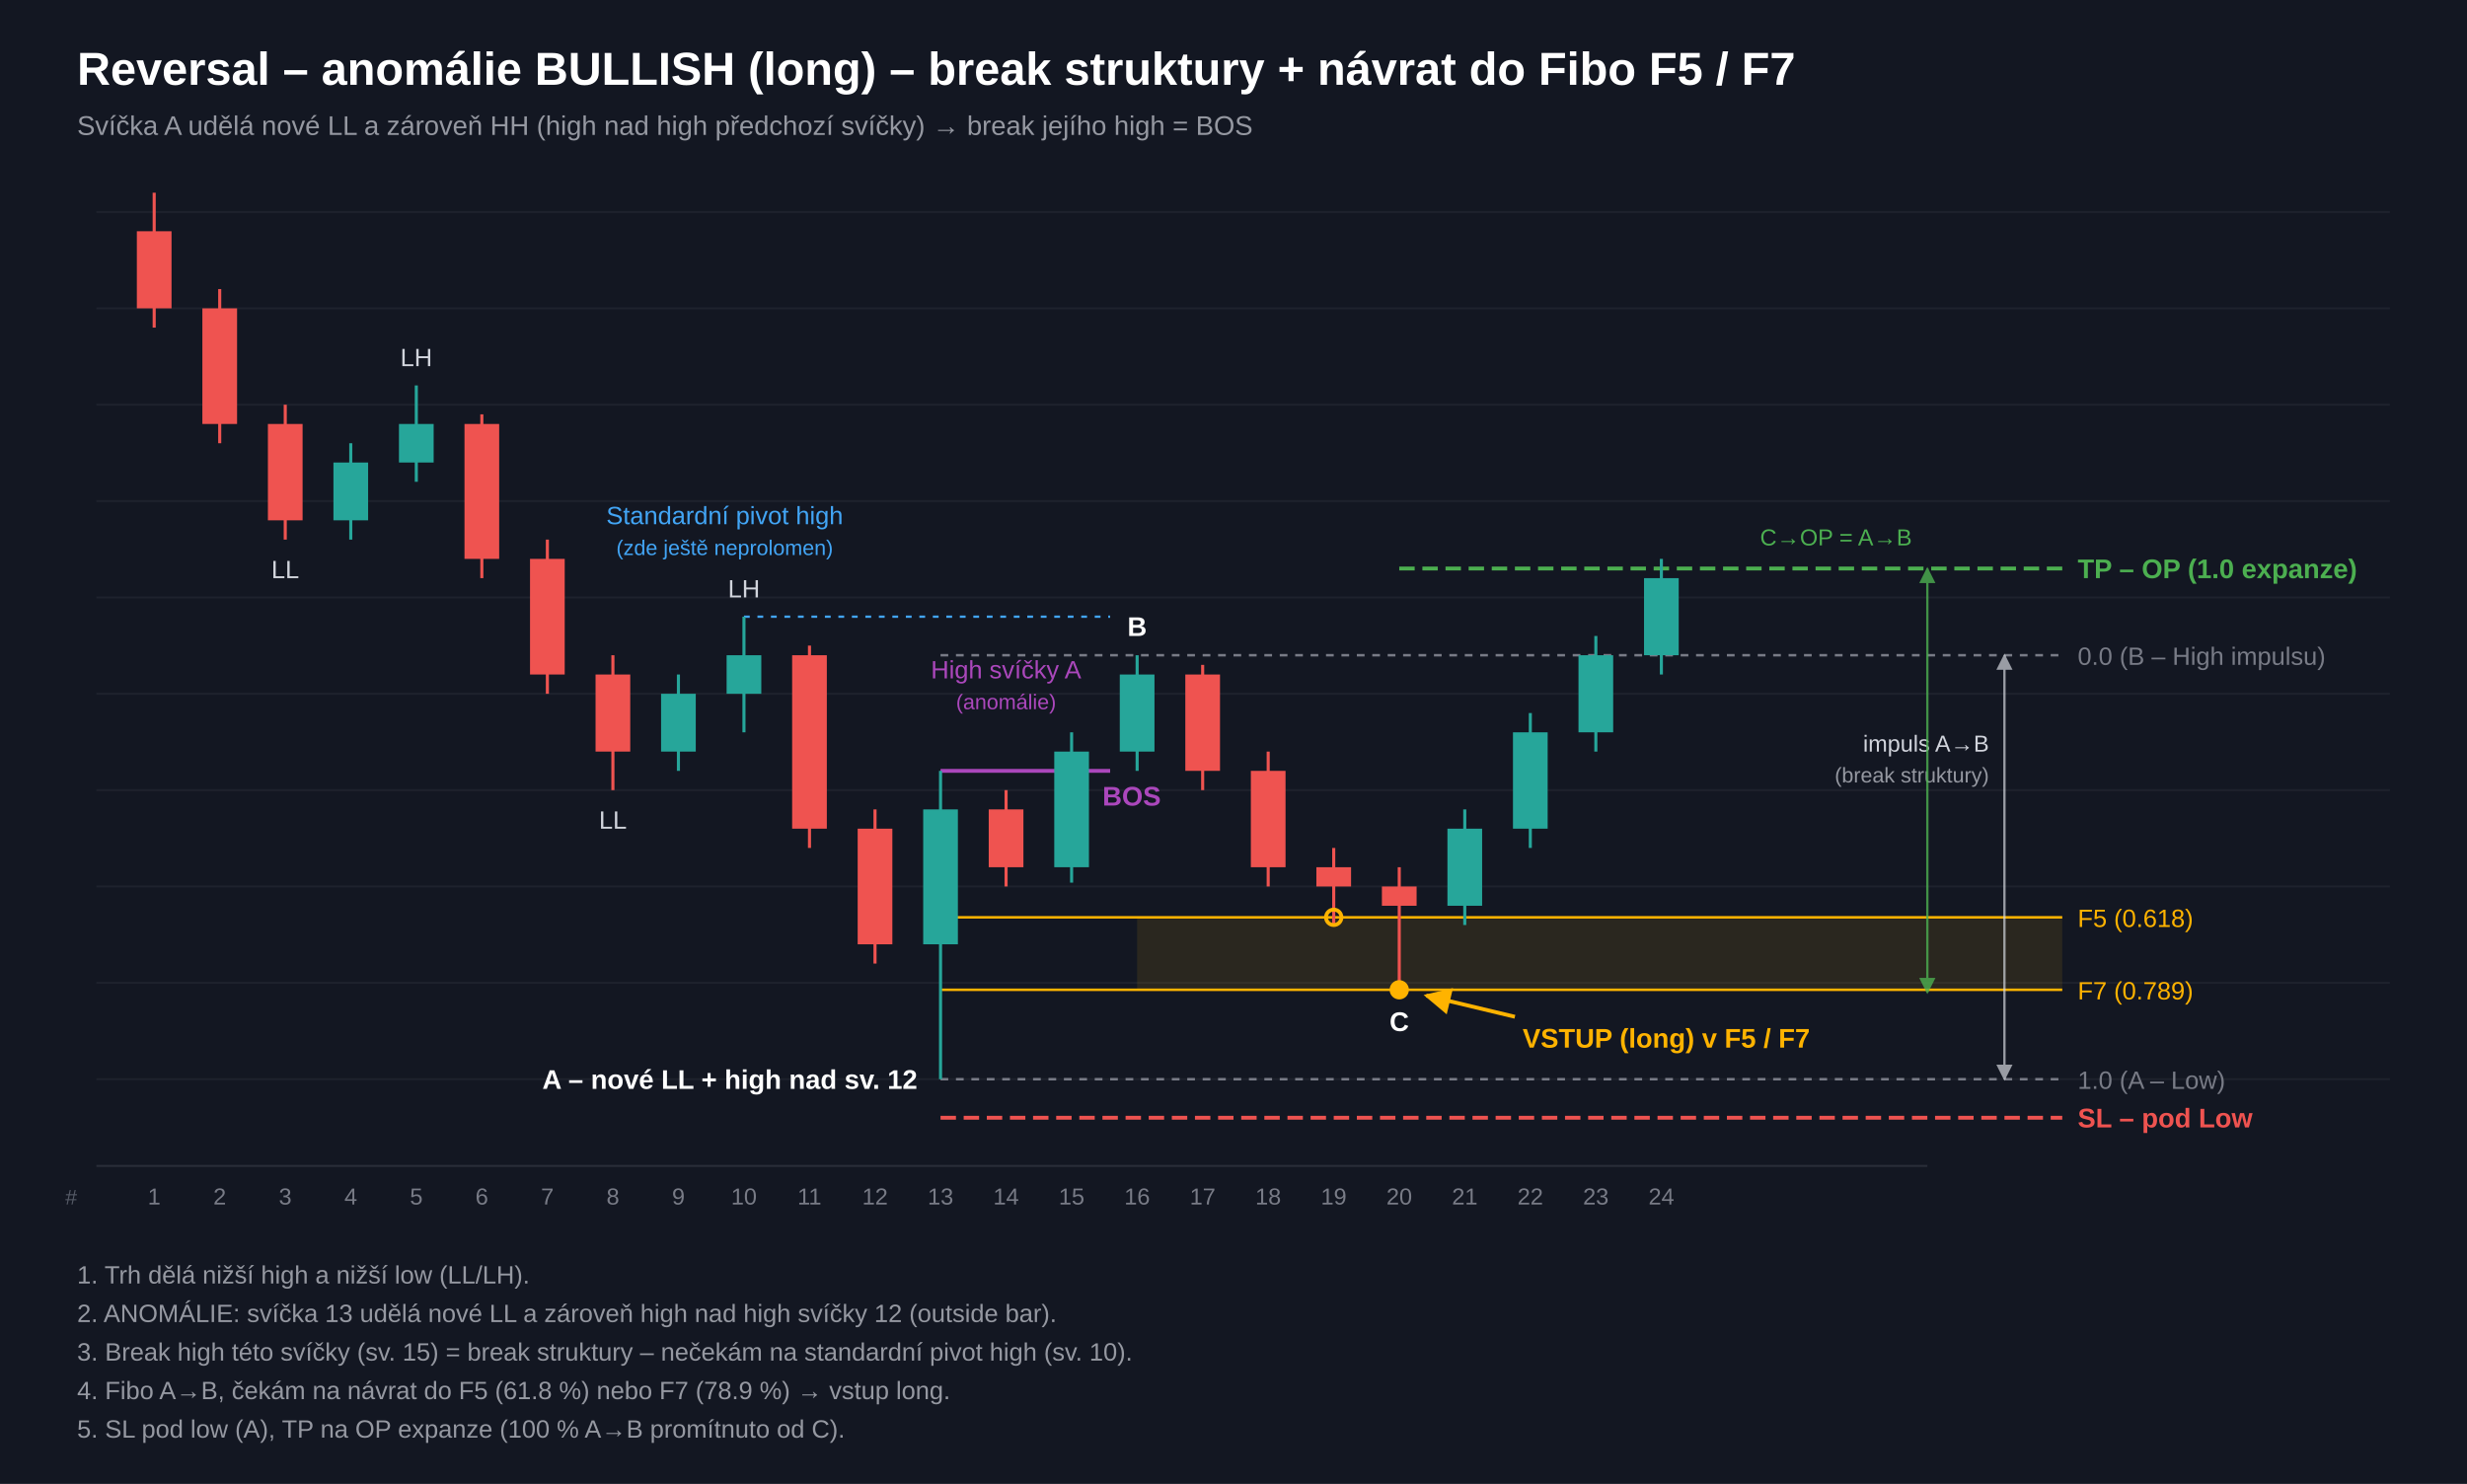
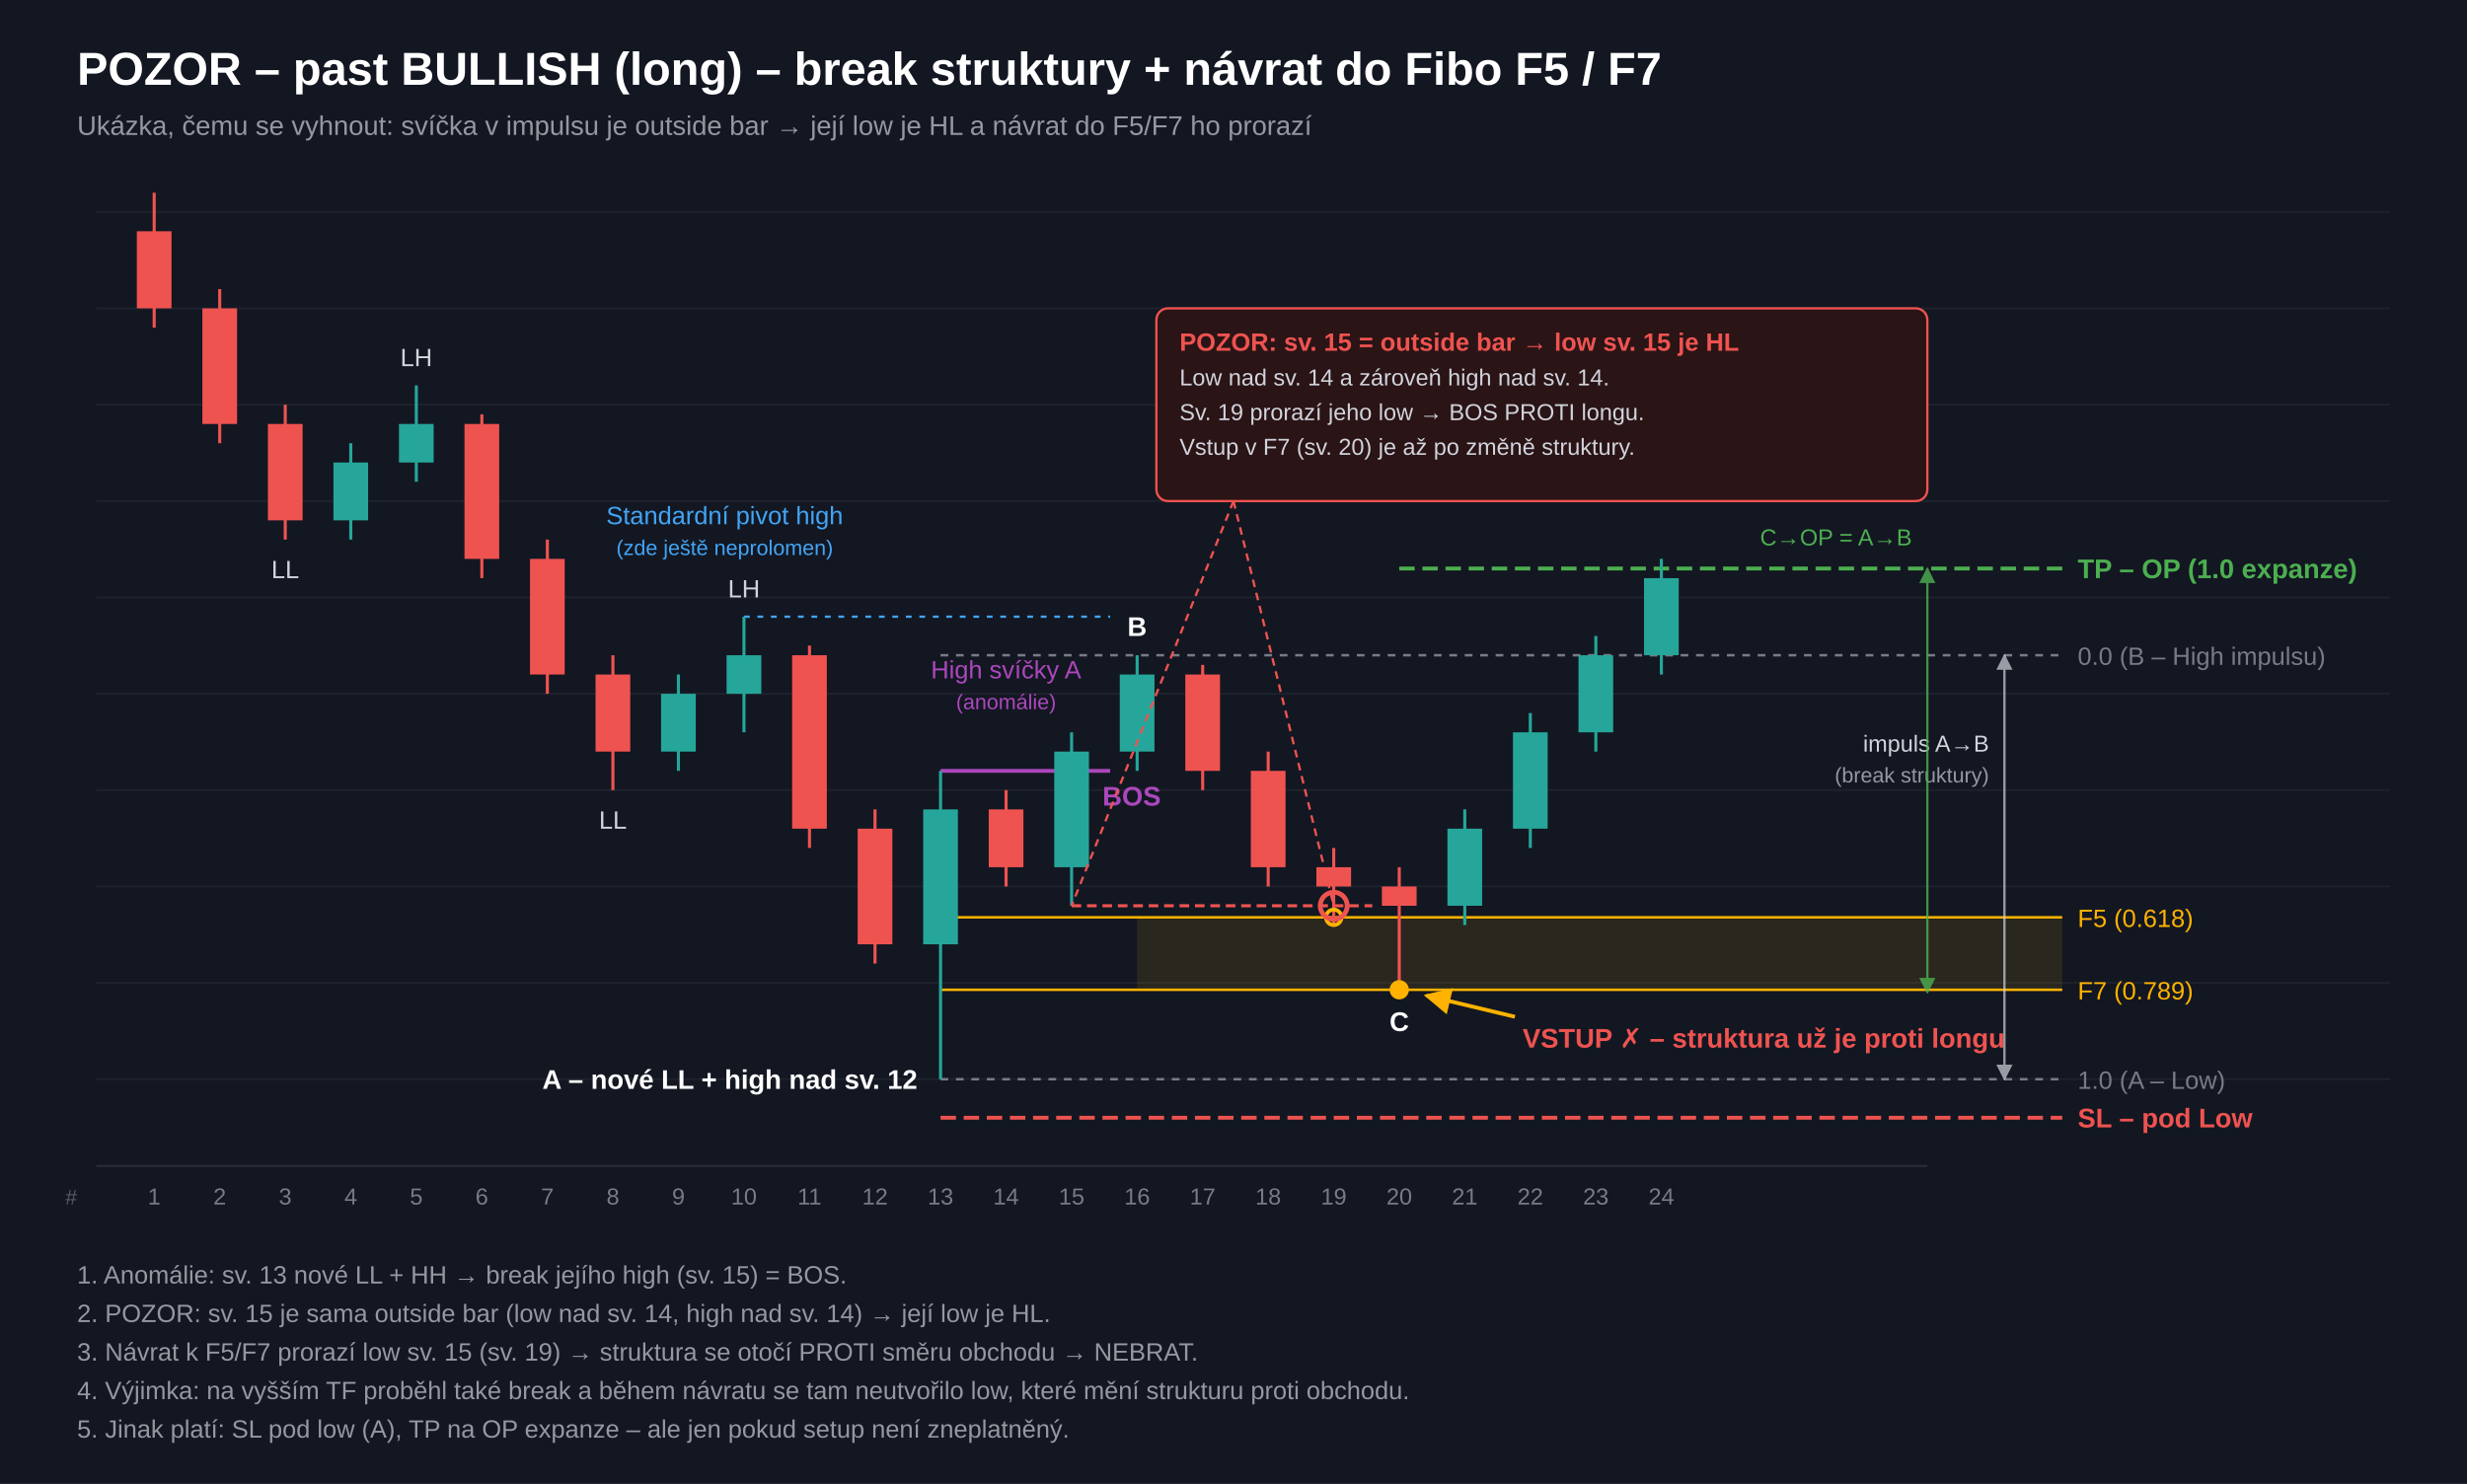
<svg xmlns="http://www.w3.org/2000/svg" viewBox="0 0 1280 770" width="1280" height="770" font-family="Segoe UI, Arial, sans-serif">
  <defs>
    <marker id="ar" viewBox="0 0 10 10" refX="9" refY="5" markerWidth="7" markerHeight="7" orient="auto-start-reverse">
      <path d="M0,0 L10,5 L0,10 z" fill="#d1d4dc" />
    </marker>
    <marker id="arG" viewBox="0 0 10 10" refX="9" refY="5" markerWidth="7" markerHeight="7" orient="auto-start-reverse">
      <path d="M0,0 L10,5 L0,10 z" fill="#4caf50" />
    </marker>
    <marker id="arY" viewBox="0 0 10 10" refX="9" refY="5" markerWidth="7" markerHeight="7" orient="auto-start-reverse">
      <path d="M0,0 L10,5 L0,10 z" fill="#ffb300" />
    </marker>
  </defs>
  <rect width="1280" height="770" fill="#131722" />
-   <text x="40" y="44" fill="#ffffff" font-size="24" font-weight="700">Reversal – anomálie BULLISH (long) – break struktury + návrat do Fibo F5 / F7</text>
-   <text x="40" y="70" fill="#9598a1" font-size="14">Svíčka A udělá nové LL a zároveň HH (high nad high předchozí svíčky) → break jejího high = BOS</text>
+   <text x="40" y="44" fill="#ffffff" font-size="24" font-weight="700">POZOR – past BULLISH (long) – break struktury + návrat do Fibo F5 / F7</text>
+   <text x="40" y="70" fill="#9598a1" font-size="14">Ukázka, čemu se vyhnout: svíčka v impulsu je outside bar → její low je HL a návrat do F5/F7 ho prorazí</text>
  <line x1="50" x2="1240" y1="560" y2="560" stroke="#1e222d" />
  <line x1="50" x2="1240" y1="510" y2="510" stroke="#1e222d" />
  <line x1="50" x2="1240" y1="460" y2="460" stroke="#1e222d" />
  <line x1="50" x2="1240" y1="410" y2="410" stroke="#1e222d" />
  <line x1="50" x2="1240" y1="360" y2="360" stroke="#1e222d" />
  <line x1="50" x2="1240" y1="310" y2="310" stroke="#1e222d" />
  <line x1="50" x2="1240" y1="260" y2="260" stroke="#1e222d" />
  <line x1="50" x2="1240" y1="210" y2="210" stroke="#1e222d" />
  <line x1="50" x2="1240" y1="160" y2="160" stroke="#1e222d" />
  <line x1="50" x2="1240" y1="110" y2="110" stroke="#1e222d" />
  <rect x="590" y="476.0" width="480" height="37.6" fill="#ffb300" opacity="0.10" />
  <line x1="488" x2="1070" y1="560" y2="560" stroke="#787b86" stroke-width="1.3" stroke-dasharray="4 4" />
  <text x="1078" y="565" fill="#787b86" font-size="13">1.0  (A – Low)</text>
  <line x1="488" x2="1070" y1="513.6" y2="513.6" stroke="#ffb300" stroke-width="1.3" stroke-dasharray="" />
  <text x="1078" y="518.6" fill="#ffb300" font-size="13">F7  (0.789)</text>
  <line x1="488" x2="1070" y1="476.0" y2="476.0" stroke="#ffb300" stroke-width="1.3" stroke-dasharray="" />
  <text x="1078" y="481.0" fill="#ffb300" font-size="13">F5  (0.618)</text>
  <line x1="488" x2="1070" y1="340" y2="340" stroke="#787b86" stroke-width="1.3" stroke-dasharray="4 4" />
  <text x="1078" y="345" fill="#787b86" font-size="13">0.0  (B – High impulsu)</text>
  <line x1="488" x2="1070" y1="580" y2="580" stroke="#ef5350" stroke-width="2" stroke-dasharray="8 4" />
  <text x="1078" y="585" fill="#ef5350" font-size="14" font-weight="700">SL – pod Low</text>
  <line x1="726" x2="1070" y1="295.0" y2="295.0" stroke="#4caf50" stroke-width="2" stroke-dasharray="8 4" />
  <text x="1078" y="300.0" fill="#4caf50" font-size="14" font-weight="700">TP – OP (1.0 expanze)</text>
  <line x1="386" x2="576" y1="320" y2="320" stroke="#42a5f5" stroke-width="1.2" stroke-dasharray="3 4" />
  <text x="376" y="272" fill="#42a5f5" font-size="13" text-anchor="middle">Standardní pivot high</text>
  <text x="376" y="288" fill="#42a5f5" font-size="11" text-anchor="middle">(zde ještě neprolomen)</text>
  <line x1="488" x2="576" y1="400" y2="400" stroke="#ab47bc" stroke-width="2" stroke-dasharray="" />
  <text x="522" y="352" fill="#ab47bc" font-size="13" text-anchor="middle">High svíčky A</text>
  <text x="522" y="368" fill="#ab47bc" font-size="11" text-anchor="middle">(anomálie)</text>
  <text x="572" y="418" fill="#ab47bc" font-size="14" font-weight="700">BOS</text>
  <circle cx="556" cy="400" r="5" fill="none" stroke="#ab47bc" stroke-width="2" />
+   <line x1="556" x2="712" y1="470" y2="470" stroke="#ef5350" stroke-width="1.6" stroke-dasharray="5 3" />
+   <text x="546" y="422" fill="#ef5350" font-size="13" text-anchor="middle" />
  <line x1="80" x2="80" y1="170" y2="100" stroke="#ef5350" stroke-width="1.6" />
  <rect x="71" y="120" width="18" height="40" fill="#ef5350" />
  <text x="80" y="625" fill="#787b86" font-size="12" text-anchor="middle">1</text>
  <line x1="114" x2="114" y1="230" y2="150" stroke="#ef5350" stroke-width="1.6" />
  <rect x="105" y="160" width="18" height="60" fill="#ef5350" />
  <text x="114" y="625" fill="#787b86" font-size="12" text-anchor="middle">2</text>
  <line x1="148" x2="148" y1="280" y2="210" stroke="#ef5350" stroke-width="1.6" />
  <rect x="139" y="220" width="18" height="50" fill="#ef5350" />
  <text x="148" y="625" fill="#787b86" font-size="12" text-anchor="middle">3</text>
  <line x1="182" x2="182" y1="280" y2="230" stroke="#26a69a" stroke-width="1.6" />
  <rect x="173" y="240" width="18" height="30" fill="#26a69a" />
  <text x="182" y="625" fill="#787b86" font-size="12" text-anchor="middle">4</text>
  <line x1="216" x2="216" y1="250" y2="200" stroke="#26a69a" stroke-width="1.6" />
  <rect x="207" y="220" width="18" height="20" fill="#26a69a" />
  <text x="216" y="625" fill="#787b86" font-size="12" text-anchor="middle">5</text>
  <line x1="250" x2="250" y1="300" y2="215.0" stroke="#ef5350" stroke-width="1.6" />
  <rect x="241" y="220" width="18" height="70" fill="#ef5350" />
  <text x="250" y="625" fill="#787b86" font-size="12" text-anchor="middle">6</text>
  <line x1="284" x2="284" y1="360" y2="280" stroke="#ef5350" stroke-width="1.6" />
  <rect x="275" y="290" width="18" height="60" fill="#ef5350" />
  <text x="284" y="625" fill="#787b86" font-size="12" text-anchor="middle">7</text>
  <line x1="318" x2="318" y1="410" y2="340" stroke="#ef5350" stroke-width="1.6" />
  <rect x="309" y="350" width="18" height="40" fill="#ef5350" />
  <text x="318" y="625" fill="#787b86" font-size="12" text-anchor="middle">8</text>
  <line x1="352" x2="352" y1="400" y2="350" stroke="#26a69a" stroke-width="1.6" />
  <rect x="343" y="360" width="18" height="30" fill="#26a69a" />
  <text x="352" y="625" fill="#787b86" font-size="12" text-anchor="middle">9</text>
  <line x1="386" x2="386" y1="380" y2="320" stroke="#26a69a" stroke-width="1.6" />
  <rect x="377" y="340" width="18" height="20" fill="#26a69a" />
  <text x="386" y="625" fill="#787b86" font-size="12" text-anchor="middle">10</text>
  <line x1="420" x2="420" y1="440" y2="335.0" stroke="#ef5350" stroke-width="1.6" />
  <rect x="411" y="340" width="18" height="90" fill="#ef5350" />
  <text x="420" y="625" fill="#787b86" font-size="12" text-anchor="middle">11</text>
  <line x1="454" x2="454" y1="500" y2="420" stroke="#ef5350" stroke-width="1.6" />
  <rect x="445" y="430" width="18" height="60" fill="#ef5350" />
  <text x="454" y="625" fill="#787b86" font-size="12" text-anchor="middle">12</text>
  <line x1="488" x2="488" y1="560" y2="400" stroke="#26a69a" stroke-width="1.6" />
  <rect x="479" y="420" width="18" height="70" fill="#26a69a" />
  <text x="488" y="625" fill="#787b86" font-size="12" text-anchor="middle">13</text>
  <line x1="522" x2="522" y1="460" y2="410" stroke="#ef5350" stroke-width="1.6" />
  <rect x="513" y="420" width="18" height="30" fill="#ef5350" />
  <text x="522" y="625" fill="#787b86" font-size="12" text-anchor="middle">14</text>
-   <line x1="556" x2="556" y1="458.0" y2="380" stroke="#26a69a" stroke-width="1.6" />
+   <line x1="556" x2="556" y1="470" y2="380" stroke="#26a69a" stroke-width="1.6" />
  <rect x="547" y="390" width="18" height="60" fill="#26a69a" />
  <text x="556" y="625" fill="#787b86" font-size="12" text-anchor="middle">15</text>
  <line x1="590" x2="590" y1="400" y2="340" stroke="#26a69a" stroke-width="1.6" />
  <rect x="581" y="350" width="18" height="40" fill="#26a69a" />
  <text x="590" y="625" fill="#787b86" font-size="12" text-anchor="middle">16</text>
  <line x1="624" x2="624" y1="410" y2="345.0" stroke="#ef5350" stroke-width="1.6" />
  <rect x="615" y="350" width="18" height="50" fill="#ef5350" />
  <text x="624" y="625" fill="#787b86" font-size="12" text-anchor="middle">17</text>
  <line x1="658" x2="658" y1="460" y2="390" stroke="#ef5350" stroke-width="1.6" />
  <rect x="649" y="400" width="18" height="50" fill="#ef5350" />
  <text x="658" y="625" fill="#787b86" font-size="12" text-anchor="middle">18</text>
  <line x1="692" x2="692" y1="480" y2="440" stroke="#ef5350" stroke-width="1.6" />
  <rect x="683" y="450" width="18" height="10" fill="#ef5350" />
  <text x="692" y="625" fill="#787b86" font-size="12" text-anchor="middle">19</text>
  <line x1="726" x2="726" y1="515.0" y2="450" stroke="#ef5350" stroke-width="1.6" />
  <rect x="717" y="460" width="18" height="10" fill="#ef5350" />
  <text x="726" y="625" fill="#787b86" font-size="12" text-anchor="middle">20</text>
  <line x1="760" x2="760" y1="480" y2="420" stroke="#26a69a" stroke-width="1.6" />
  <rect x="751" y="430" width="18" height="40" fill="#26a69a" />
  <text x="760" y="625" fill="#787b86" font-size="12" text-anchor="middle">21</text>
  <line x1="794" x2="794" y1="440" y2="370" stroke="#26a69a" stroke-width="1.6" />
  <rect x="785" y="380" width="18" height="50" fill="#26a69a" />
  <text x="794" y="625" fill="#787b86" font-size="12" text-anchor="middle">22</text>
  <line x1="828" x2="828" y1="390" y2="330" stroke="#26a69a" stroke-width="1.6" />
  <rect x="819" y="340" width="18" height="40" fill="#26a69a" />
  <text x="828" y="625" fill="#787b86" font-size="12" text-anchor="middle">23</text>
  <line x1="862" x2="862" y1="350" y2="290" stroke="#26a69a" stroke-width="1.6" />
  <rect x="853" y="300" width="18" height="40" fill="#26a69a" />
  <text x="862" y="625" fill="#787b86" font-size="12" text-anchor="middle">24</text>
  <text x="40" y="625" fill="#555a66" font-size="11" text-anchor="end">#</text>
  <line x1="50" x2="1000" y1="605" y2="605" stroke="#2a2e39" />
  <text x="148" y="300" fill="#d1d4dc" font-size="13" text-anchor="middle">LL</text>
  <text x="216" y="190" fill="#d1d4dc" font-size="13" text-anchor="middle">LH</text>
  <text x="318" y="430" fill="#d1d4dc" font-size="13" text-anchor="middle">LL</text>
  <text x="386" y="310" fill="#d1d4dc" font-size="13" text-anchor="middle">LH</text>
  <text x="476" y="565" fill="#ffffff" font-size="14" font-weight="700" text-anchor="end">A – nové LL + high nad sv. 12</text>
  <text x="590" y="330" fill="#ffffff" font-size="14" text-anchor="middle" font-weight="700">B</text>
  <text x="726" y="535.0" fill="#ffffff" font-size="14" text-anchor="middle" font-weight="700">C</text>
  <line x1="1040" x2="1040" y1="560" y2="340" stroke="#d1d4dc" stroke-width="1.2" marker-start="url(#ar)" marker-end="url(#ar)" opacity="0.7" />
  <text x="1032" y="390.0" fill="#d1d4dc" font-size="12" text-anchor="end">impuls A→B</text>
  <text x="1032" y="406.0" fill="#9598a1" font-size="11" text-anchor="end">(break struktury)</text>
  <line x1="1000" x2="1000" y1="515.0" y2="295.0" stroke="#4caf50" stroke-width="1.2" marker-start="url(#arG)" marker-end="url(#arG)" opacity="0.8" />
  <text x="992" y="283.0" fill="#4caf50" font-size="12" text-anchor="end">C→OP = A→B</text>
  <line x1="786" x2="740" y1="527.6" y2="516.6" stroke="#ffb300" stroke-width="2" marker-end="url(#arY)" />
-   <text x="790" y="543.6" fill="#ffb300" font-size="14" font-weight="700">VSTUP (long) v F5 / F7</text>
+   <text x="790" y="543.6" fill="#ef5350" font-size="14" font-weight="700">VSTUP ✗ – struktura už je proti longu</text>
  <circle cx="726" cy="513.6" r="5" fill="#ffb300" />
  <circle cx="692" cy="476.0" r="4" fill="none" stroke="#ffb300" stroke-width="2" />
-   <text x="40" y="666" fill="#9598a1" font-size="13">1. Trh dělá nižší high a nižší low (LL/LH).</text>
-   <text x="40" y="686" fill="#9598a1" font-size="13">2. ANOMÁLIE: svíčka 13 udělá nové LL a zároveň high nad high svíčky 12 (outside bar).</text>
-   <text x="40" y="706" fill="#9598a1" font-size="13">3. Break high této svíčky (sv. 15) = break struktury – nečekám na standardní pivot high (sv. 10).</text>
-   <text x="40" y="726" fill="#9598a1" font-size="13">4. Fibo A→B, čekám na návrat do F5 (61.8 %) nebo F7 (78.9 %) → vstup long.</text>
-   <text x="40" y="746" fill="#9598a1" font-size="13">5. SL pod low (A), TP na OP expanze (100 % A→B promítnuto od C).</text>
+   <circle cx="692" cy="470" r="7" fill="none" stroke="#ef5350" stroke-width="2.5" />
+   <line x1="640" y1="260" x2="556" y2="470" stroke="#ef5350" stroke-width="1.2" stroke-dasharray="4 3" />
+   <line x1="640" y1="260" x2="692" y2="470" stroke="#ef5350" stroke-width="1.2" stroke-dasharray="4 3" />
+   <rect x="600" y="160" width="400" height="100" rx="6" fill="#2a1416" stroke="#ef5350" stroke-width="1.2" />
+   <text x="612" y="182" fill="#ef5350" font-size="13" font-weight="700">POZOR: sv. 15 = outside bar → low sv. 15 je HL</text>
+   <text x="612" y="200" fill="#d1d4dc" font-size="12">Low nad sv. 14 a zároveň high nad sv. 14.</text>
+   <text x="612" y="218" fill="#d1d4dc" font-size="12">Sv. 19 prorazí jeho low → BOS PROTI longu.</text>
+   <text x="612" y="236" fill="#d1d4dc" font-size="12">Vstup v F7 (sv. 20) je až po změně struktury.</text>
+   <text x="40" y="666" fill="#9598a1" font-size="13">1. Anomálie: sv. 13 nové LL + HH → break jejího high (sv. 15) = BOS.</text>
+   <text x="40" y="686" fill="#9598a1" font-size="13">2. POZOR: sv. 15 je sama outside bar (low nad sv. 14, high nad sv. 14) → její low je HL.</text>
+   <text x="40" y="706" fill="#9598a1" font-size="13">3. Návrat k F5/F7 prorazí low sv. 15 (sv. 19) → struktura se otočí PROTI směru obchodu → NEBRAT.</text>
+   <text x="40" y="726" fill="#9598a1" font-size="13">4. Výjimka: na vyšším TF proběhl také break a během návratu se tam neutvořilo low, které mění strukturu proti obchodu.</text>
+   <text x="40" y="746" fill="#9598a1" font-size="13">5. Jinak platí: SL pod low (A), TP na OP expanze – ale jen pokud setup není zneplatněný.</text>
</svg>
